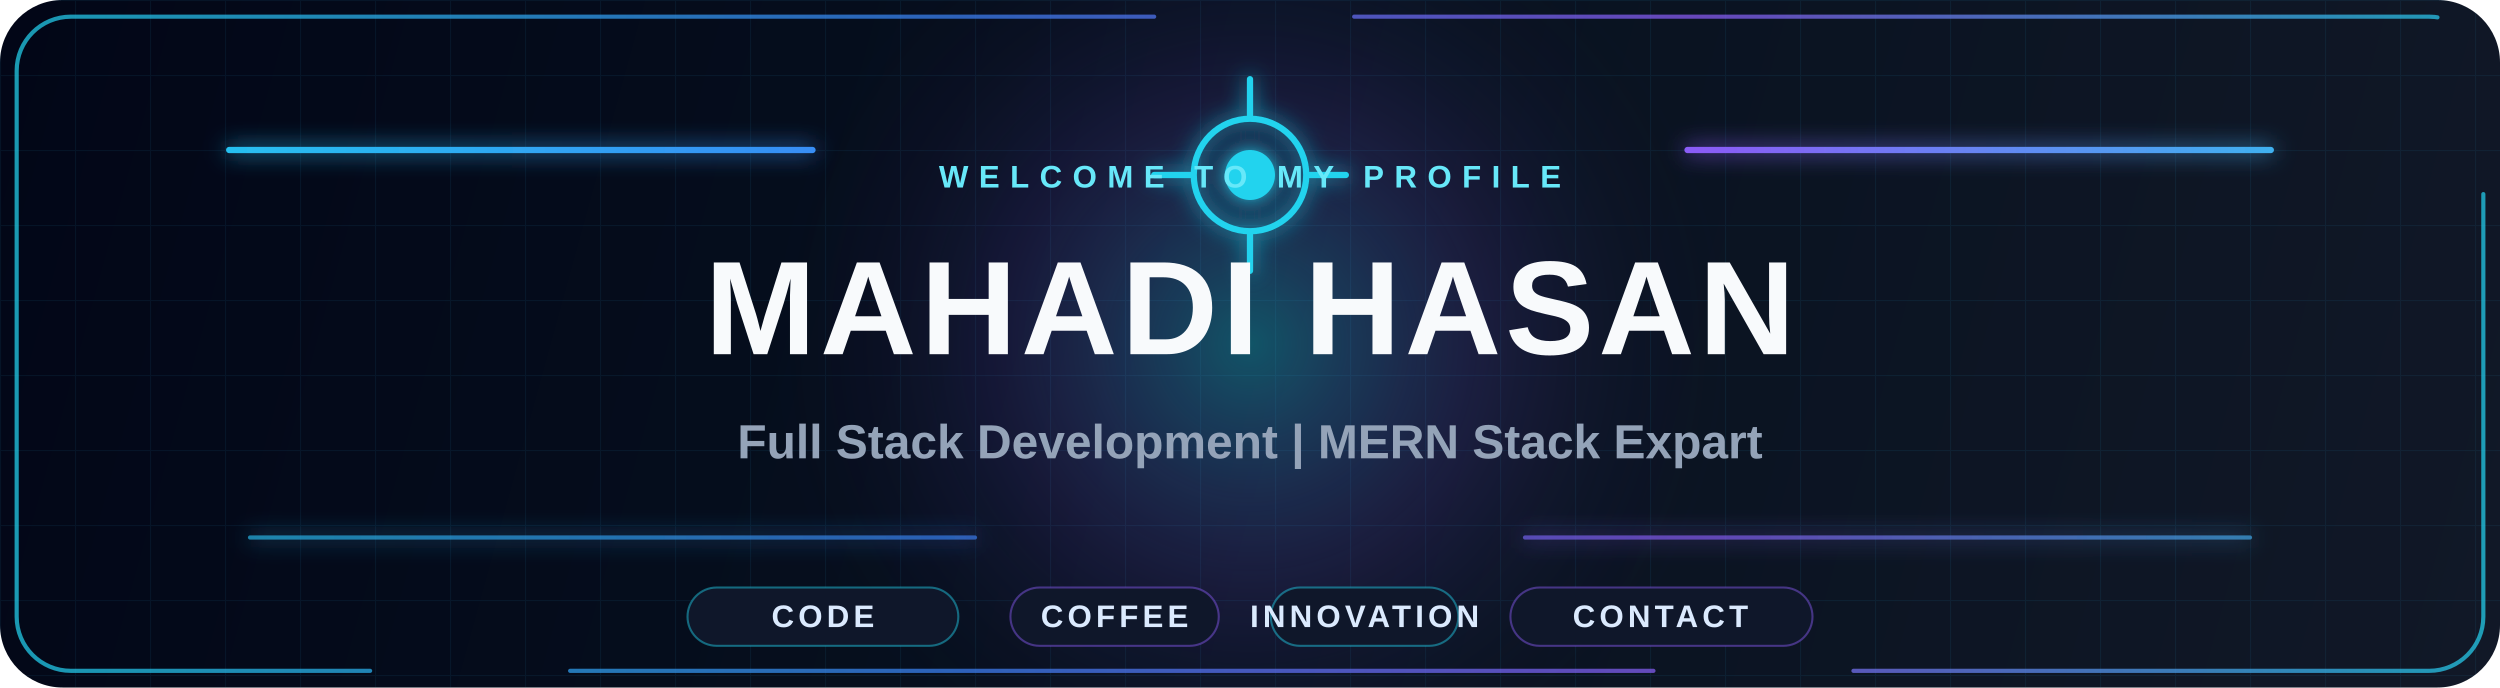
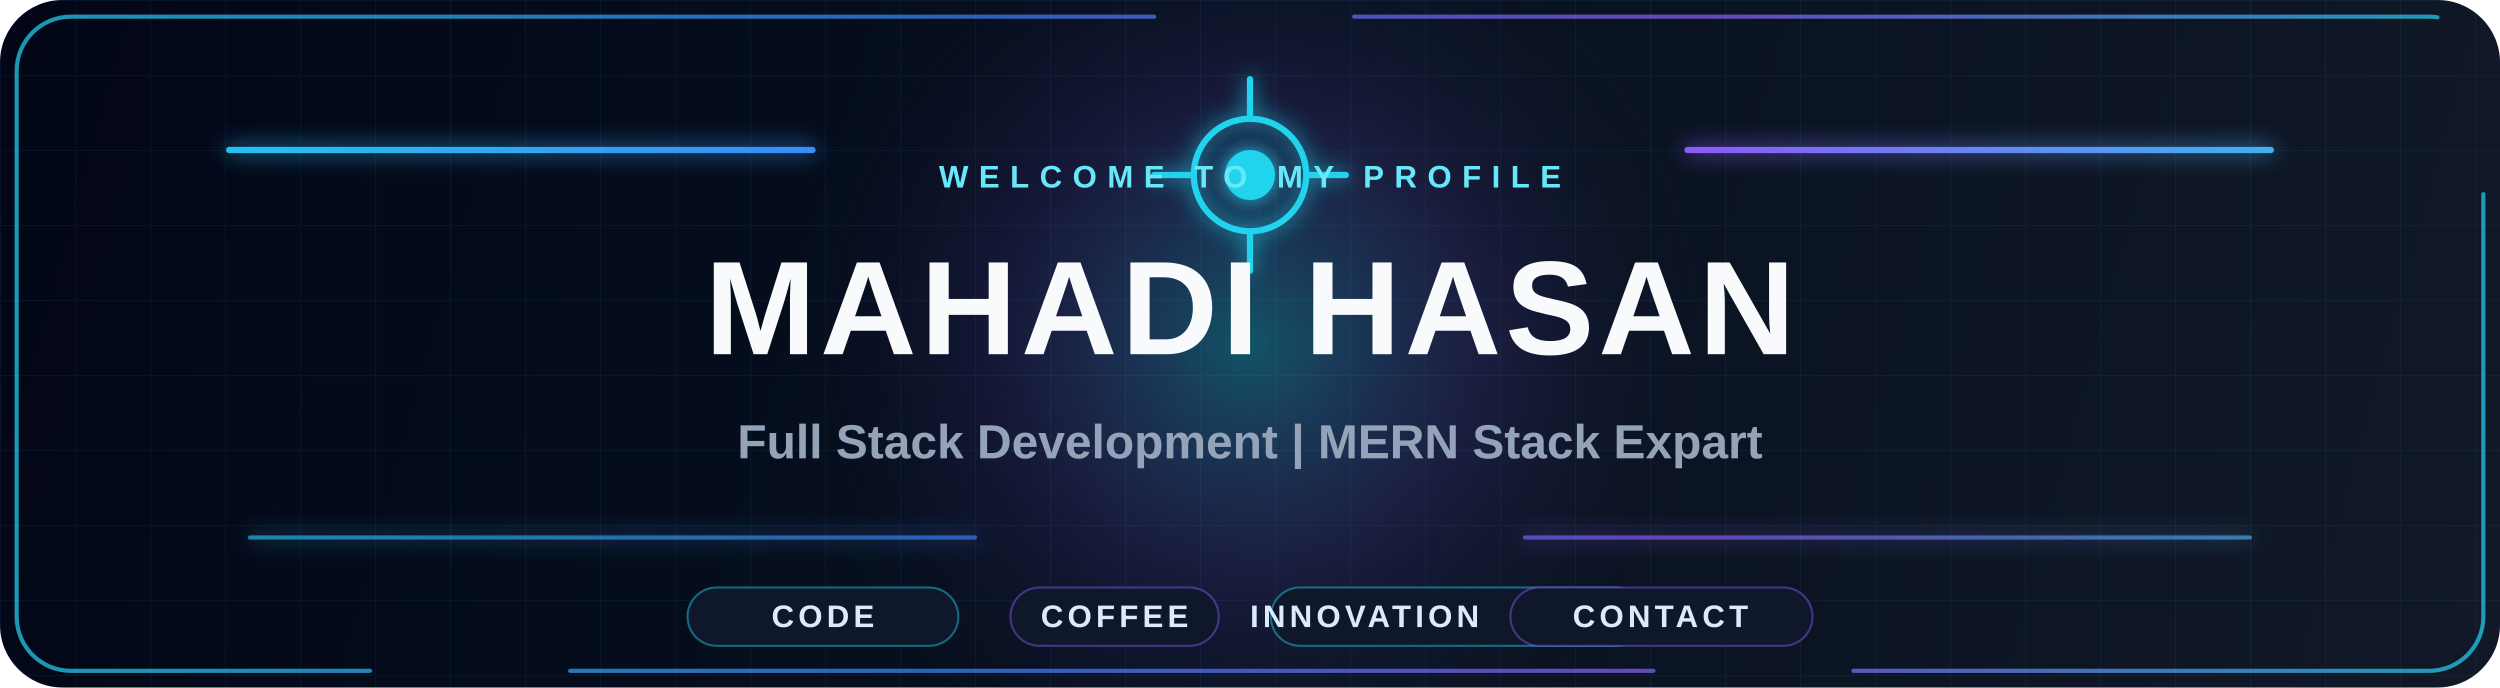
<svg xmlns="http://www.w3.org/2000/svg" width="1200" height="330" viewBox="0 0 1200 330">
  <defs>
    <linearGradient id="bg" x1="0" y1="0" x2="1200" y2="330" gradientUnits="userSpaceOnUse">
      <stop offset="0%" stop-color="#020617" />
      <stop offset="48%" stop-color="#07111f" />
      <stop offset="100%" stop-color="#111827" />
    </linearGradient>
    <linearGradient id="flow" x1="0" y1="0" x2="1200" y2="0" gradientUnits="userSpaceOnUse">
      <stop offset="0%" stop-color="#22d3ee" />
      <stop offset="38%" stop-color="#3b82f6" />
      <stop offset="68%" stop-color="#8b5cf6" />
      <stop offset="100%" stop-color="#22d3ee" />
      <animateTransform attributeName="gradientTransform" type="translate" values="-180 0;180 0;-180 0" dur="6s" repeatCount="indefinite" />
    </linearGradient>
    <radialGradient id="core" cx="50%" cy="50%" r="50%">
      <stop offset="0%" stop-color="#22d3ee" stop-opacity="0.35" />
      <stop offset="50%" stop-color="#8b5cf6" stop-opacity="0.12" />
      <stop offset="100%" stop-color="#020617" stop-opacity="0" />
    </radialGradient>
    <pattern id="grid" width="36" height="36" patternUnits="userSpaceOnUse">
      <path d="M36 0H0V36" fill="none" stroke="#38bdf8" stroke-opacity="0.07">
        <animateTransform attributeName="transform" type="translate" values="0 0;36 36;0 0" dur="22s" repeatCount="indefinite" />
      </path>
    </pattern>
    <filter id="glow" x="-35%" y="-35%" width="170%" height="170%">
      <feGaussianBlur stdDeviation="5" result="blur" />
      <feMerge>
        <feMergeNode in="blur" />
        <feMergeNode in="SourceGraphic" />
      </feMerge>
    </filter>
    <style>
      .kicker { font: 800 15px 'Segoe UI', Arial, sans-serif; letter-spacing: 5px; fill: #67e8f9; }
      .title { font: 900 64px 'Segoe UI', Arial, sans-serif; letter-spacing: 2px; fill: #f8fafc; }
      .desc { font: 600 23px 'Segoe UI', Arial, sans-serif; fill: #94a3b8; }
      .chip { font: 800 15px 'Segoe UI', Arial, sans-serif; letter-spacing: 2px; fill: #dbeafe; }
    </style>
  </defs>
  <rect width="1200" height="330" rx="30" fill="url(#bg)" />
  <rect width="1200" height="330" rx="30" fill="url(#grid)" />
  <circle cx="600" cy="165" r="240" fill="url(#core)">
    <animate attributeName="r" values="220;260;220" dur="7s" repeatCount="indefinite" />
  </circle>
  <rect x="8" y="8" width="1184" height="314" rx="26" fill="none" stroke="url(#flow)" stroke-width="2" stroke-opacity="0.72" stroke-dasharray="520 96" stroke-linecap="round">
    <animate attributeName="stroke-dashoffset" from="0" to="-616" dur="18s" repeatCount="indefinite" />
  </rect>
  <g filter="url(#glow)">
    <path d="M110 72H390" stroke="url(#flow)" stroke-width="3" stroke-linecap="round" />
    <path d="M810 72H1090" stroke="url(#flow)" stroke-width="3" stroke-linecap="round" />
    <path d="M120 258H468" stroke="url(#flow)" stroke-width="2" stroke-linecap="round" opacity="0.65" />
    <path d="M732 258H1080" stroke="url(#flow)" stroke-width="2" stroke-linecap="round" opacity="0.65" />
  </g>
  <g transform="translate(600 84)" filter="url(#glow)">
    <circle r="27" fill="none" stroke="#22d3ee" stroke-width="3" />
    <circle r="12" fill="#22d3ee" />
    <path d="M-46 0H-28M28 0H46M0 -46V-28M0 28V46" stroke="#22d3ee" stroke-width="3" stroke-linecap="round" />
    <animateTransform attributeName="transform" type="rotate" from="0 600 84" to="360 600 84" dur="18s" repeatCount="indefinite" />
  </g>
  <text x="600" y="90" text-anchor="middle" class="kicker">WELCOME TO MY PROFILE</text>
  <text x="600" y="170" text-anchor="middle" class="title">MAHADI HASAN</text>
  <text x="600" y="220" text-anchor="middle" class="desc">Full Stack Development | MERN Stack Expart</text>
  <g transform="translate(330 282)">
    <rect width="130" height="28" rx="14" fill="#0f172a" stroke="#22d3ee" stroke-opacity="0.45" />
    <text x="65" y="19" text-anchor="middle" class="chip">CODE</text>
  </g>
  <g transform="translate(485 282)">
    <rect width="100" height="28" rx="14" fill="#0f172a" stroke="#8b5cf6" stroke-opacity="0.45" />
    <text x="50" y="19" text-anchor="middle" class="chip">COFFEE</text>
  </g>
  <g transform="translate(610 282)">
-     <rect width="90" height="28" rx="14" fill="#0f172a" stroke="#22d3ee" stroke-opacity="0.45" />
+     <rect width="180" height="28" rx="14" fill="#0f172a" stroke="#22d3ee" stroke-opacity="0.45" />
    <text x="45" y="19" text-anchor="middle" class="chip">INNOVATION</text>
  </g>
  <g transform="translate(725 282)">
    <rect width="145" height="28" rx="14" fill="#0f172a" stroke="#8b5cf6" stroke-opacity="0.45" />
    <text x="72" y="19" text-anchor="middle" class="chip">CONTACT</text>
  </g>
</svg>
